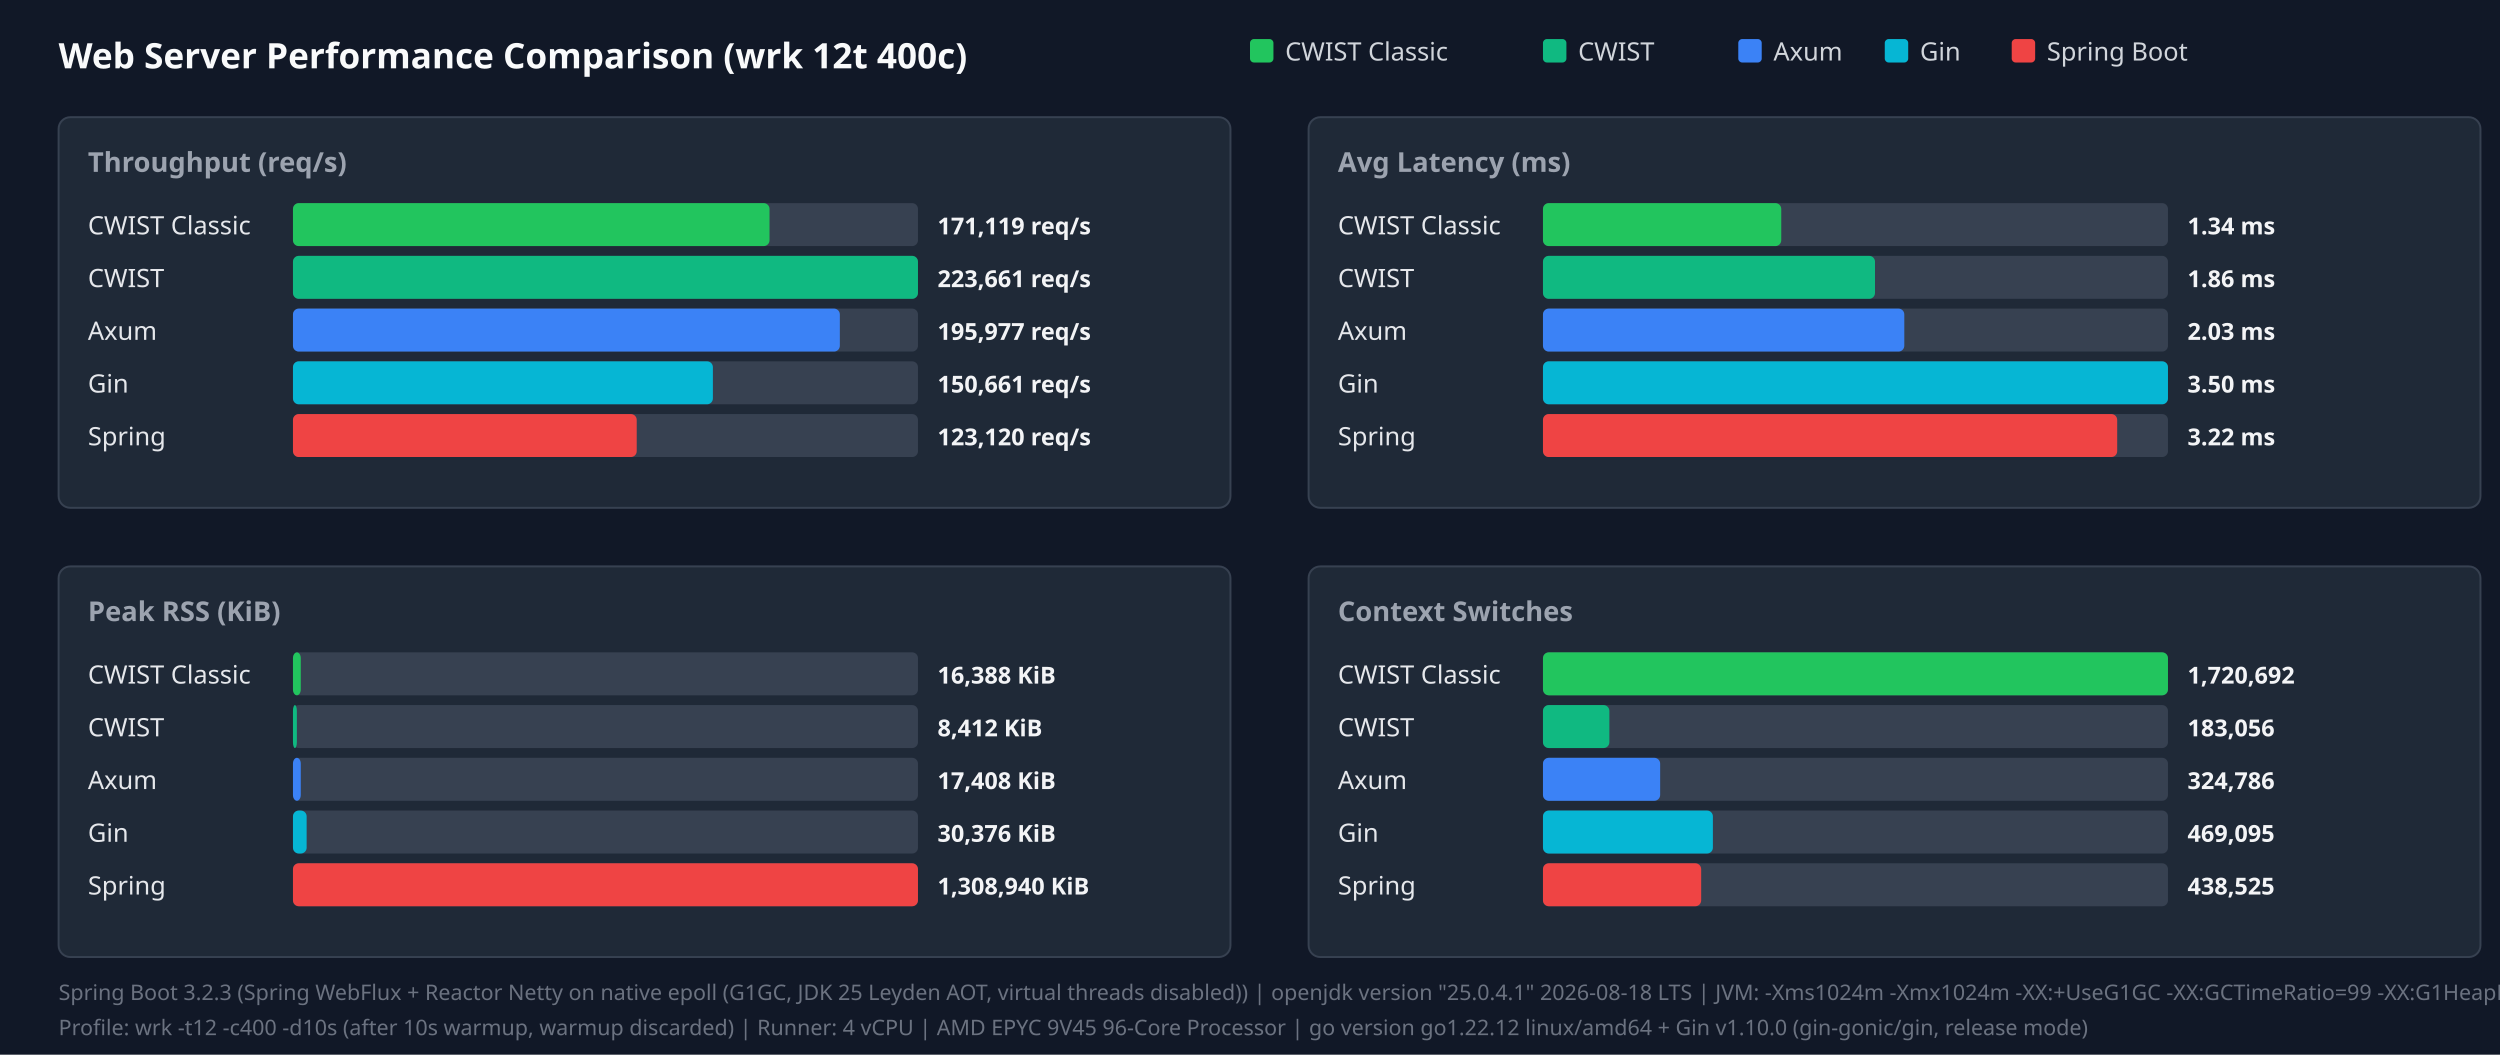
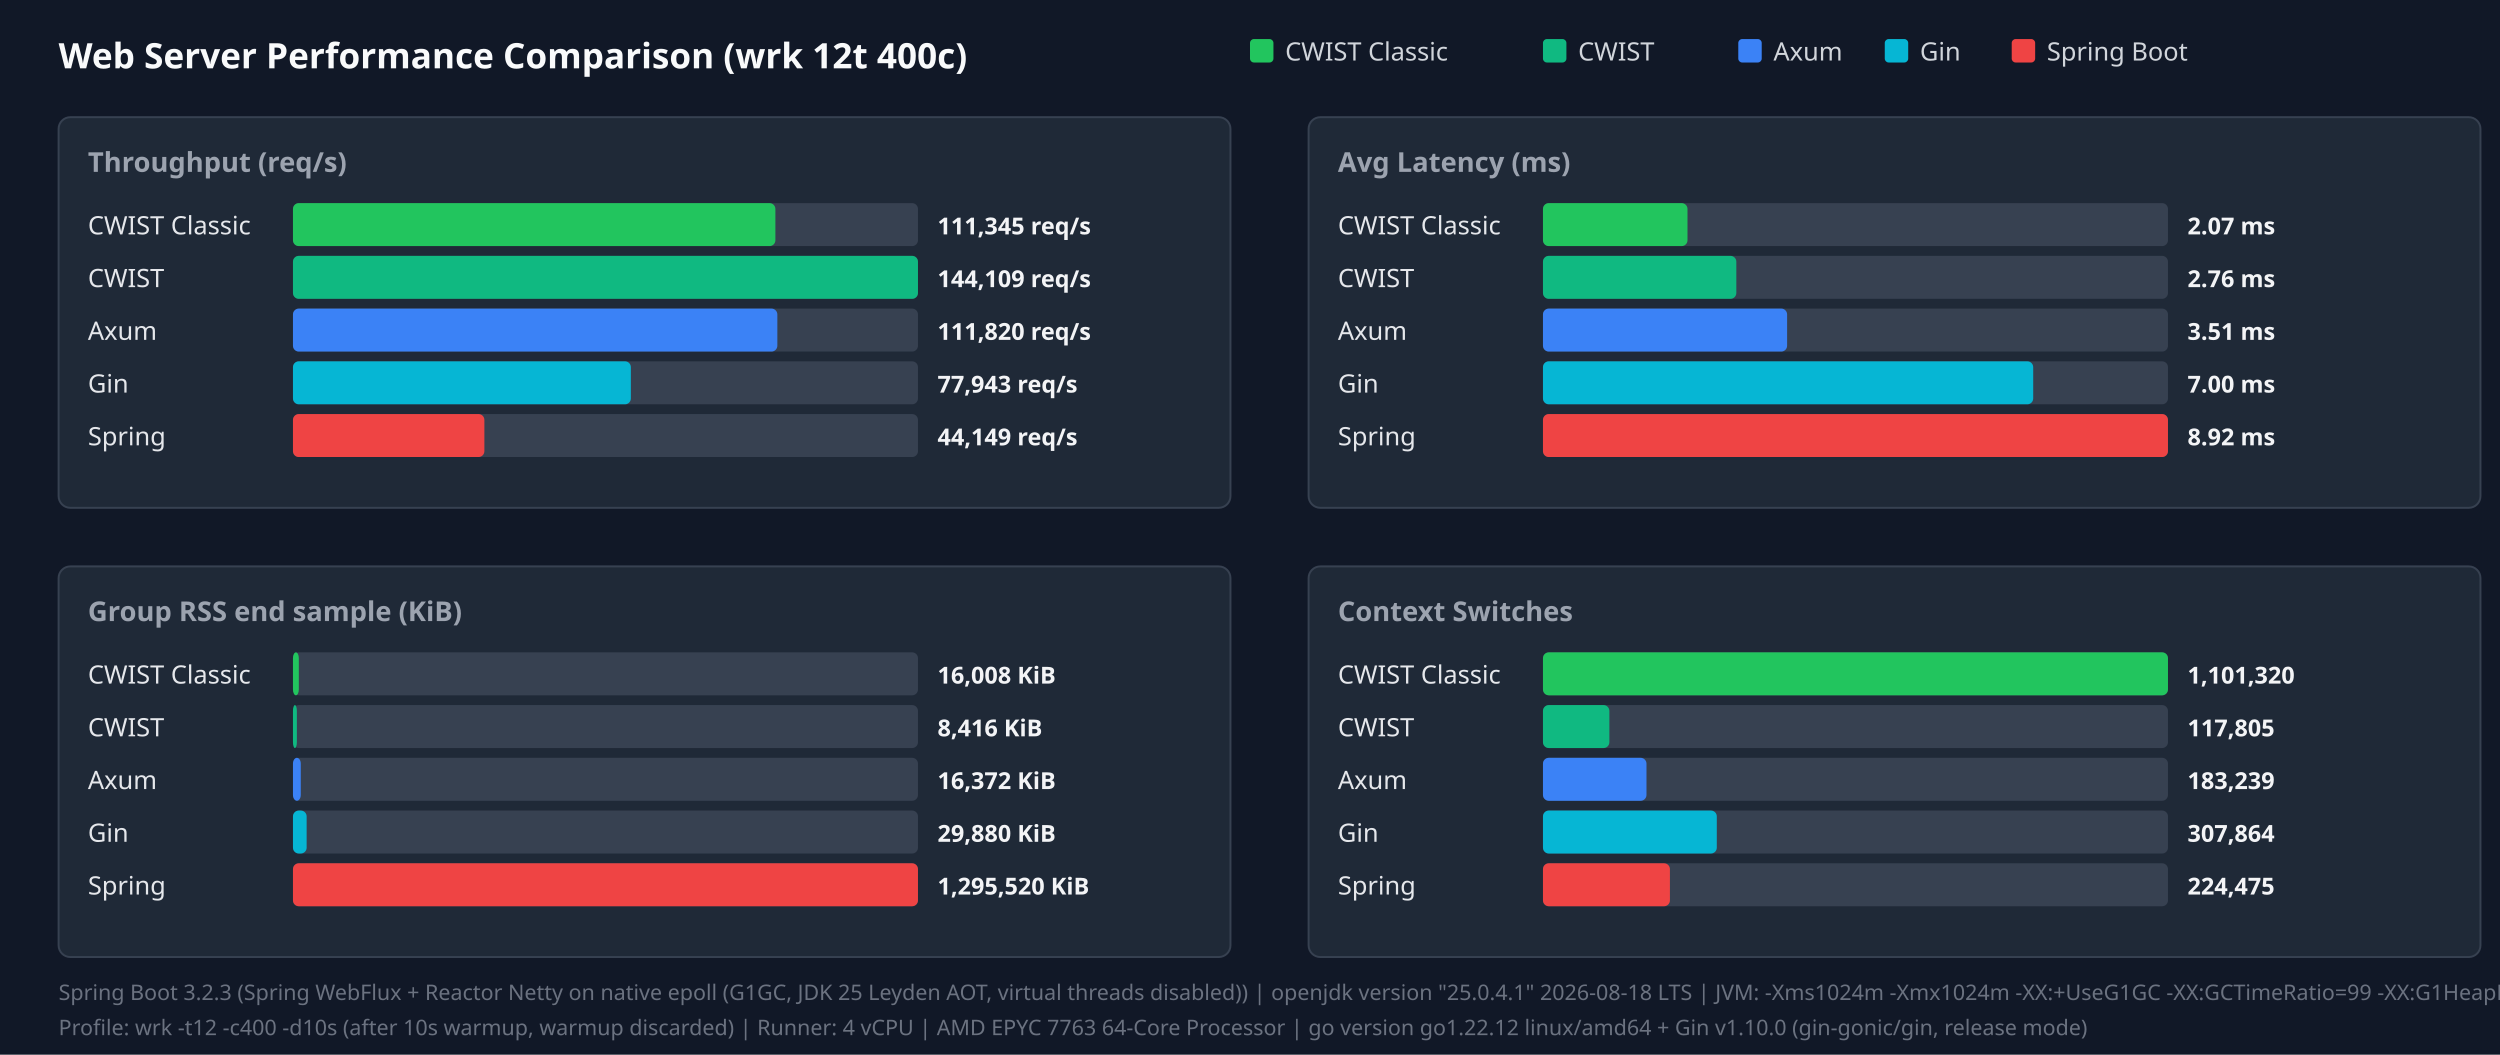
<svg xmlns="http://www.w3.org/2000/svg" width="1280" height="540" viewBox="0 0 1280 540">
  <style>.title{font:18px sans-serif;font-weight:bold;fill:#f9fafb}.panel-title{font:14px sans-serif;font-weight:600;fill:#9ca3af}.legend{font:13px sans-serif;fill:#d1d5db}.bar-label{font:13px sans-serif;font-weight:500;fill:#e5e7eb}.bar-val{font:12px sans-serif;font-weight:bold;fill:#f3f4f6}.footer{font:11px sans-serif;fill:#6b7280}</style>
  <rect width="100%" height="100%" fill="#111827" />
  <text x="30" y="35" class="title">Web Server Performance Comparison (wrk 12t 400c)</text>
  <rect x="640" y="20" width="12" height="12" fill="#22c55e" rx="2" />
  <text x="658" y="31" class="legend">CWIST Classic</text>
  <rect x="790" y="20" width="12" height="12" fill="#10b981" rx="2" />
  <text x="808" y="31" class="legend">CWIST</text>
  <rect x="890" y="20" width="12" height="12" fill="#3b82f6" rx="2" />
  <text x="908" y="31" class="legend">Axum</text>
  <rect x="965" y="20" width="12" height="12" fill="#06b6d4" rx="2" />
  <text x="983" y="31" class="legend">Gin</text>
  <rect x="1030" y="20" width="12" height="12" fill="#ef4444" rx="2" />
  <text x="1048" y="31" class="legend">Spring Boot</text>
  <rect x="30" y="60" width="600" height="200" fill="#1f2937" rx="6" stroke="#374151" />
  <text x="45" y="88" class="panel-title">Throughput (req/s)</text>
  <text x="45" y="120" class="bar-label">CWIST Classic</text>
  <rect x="150" y="104" width="320" height="22" fill="#374151" rx="3" />
-   <rect x="150" y="104" width="244" height="22" fill="#22c55e" rx="3" />
-   <text x="480" y="120" class="bar-val">171,119 req/s</text>
+   <rect x="150" y="104" width="247" height="22" fill="#22c55e" rx="3" />
+   <text x="480" y="120" class="bar-val">111,345 req/s</text>
  <text x="45" y="147" class="bar-label">CWIST</text>
  <rect x="150" y="131" width="320" height="22" fill="#374151" rx="3" />
  <rect x="150" y="131" width="320" height="22" fill="#10b981" rx="3" />
-   <text x="480" y="147" class="bar-val">223,661 req/s</text>
+   <text x="480" y="147" class="bar-val">144,109 req/s</text>
  <text x="45" y="174" class="bar-label">Axum</text>
  <rect x="150" y="158" width="320" height="22" fill="#374151" rx="3" />
-   <rect x="150" y="158" width="280" height="22" fill="#3b82f6" rx="3" />
-   <text x="480" y="174" class="bar-val">195,977 req/s</text>
+   <rect x="150" y="158" width="248" height="22" fill="#3b82f6" rx="3" />
+   <text x="480" y="174" class="bar-val">111,820 req/s</text>
  <text x="45" y="201" class="bar-label">Gin</text>
  <rect x="150" y="185" width="320" height="22" fill="#374151" rx="3" />
-   <rect x="150" y="185" width="215" height="22" fill="#06b6d4" rx="3" />
-   <text x="480" y="201" class="bar-val">150,661 req/s</text>
+   <rect x="150" y="185" width="173" height="22" fill="#06b6d4" rx="3" />
+   <text x="480" y="201" class="bar-val">77,943 req/s</text>
  <text x="45" y="228" class="bar-label">Spring</text>
  <rect x="150" y="212" width="320" height="22" fill="#374151" rx="3" />
-   <rect x="150" y="212" width="176" height="22" fill="#ef4444" rx="3" />
-   <text x="480" y="228" class="bar-val">123,120 req/s</text>
+   <rect x="150" y="212" width="98" height="22" fill="#ef4444" rx="3" />
+   <text x="480" y="228" class="bar-val">44,149 req/s</text>
  <rect x="670" y="60" width="600" height="200" fill="#1f2937" rx="6" stroke="#374151" />
  <text x="685" y="88" class="panel-title">Avg Latency (ms)</text>
  <text x="685" y="120" class="bar-label">CWIST Classic</text>
  <rect x="790" y="104" width="320" height="22" fill="#374151" rx="3" />
-   <rect x="790" y="104" width="122" height="22" fill="#22c55e" rx="3" />
-   <text x="1120" y="120" class="bar-val">1.34 ms</text>
+   <rect x="790" y="104" width="74" height="22" fill="#22c55e" rx="3" />
+   <text x="1120" y="120" class="bar-val">2.07 ms</text>
  <text x="685" y="147" class="bar-label">CWIST</text>
  <rect x="790" y="131" width="320" height="22" fill="#374151" rx="3" />
-   <rect x="790" y="131" width="170" height="22" fill="#10b981" rx="3" />
-   <text x="1120" y="147" class="bar-val">1.86 ms</text>
+   <rect x="790" y="131" width="99" height="22" fill="#10b981" rx="3" />
+   <text x="1120" y="147" class="bar-val">2.76 ms</text>
  <text x="685" y="174" class="bar-label">Axum</text>
  <rect x="790" y="158" width="320" height="22" fill="#374151" rx="3" />
-   <rect x="790" y="158" width="185" height="22" fill="#3b82f6" rx="3" />
-   <text x="1120" y="174" class="bar-val">2.03 ms</text>
+   <rect x="790" y="158" width="125" height="22" fill="#3b82f6" rx="3" />
+   <text x="1120" y="174" class="bar-val">3.51 ms</text>
  <text x="685" y="201" class="bar-label">Gin</text>
  <rect x="790" y="185" width="320" height="22" fill="#374151" rx="3" />
-   <rect x="790" y="185" width="320" height="22" fill="#06b6d4" rx="3" />
-   <text x="1120" y="201" class="bar-val">3.50 ms</text>
+   <rect x="790" y="185" width="251" height="22" fill="#06b6d4" rx="3" />
+   <text x="1120" y="201" class="bar-val">7.00 ms</text>
  <text x="685" y="228" class="bar-label">Spring</text>
  <rect x="790" y="212" width="320" height="22" fill="#374151" rx="3" />
-   <rect x="790" y="212" width="294" height="22" fill="#ef4444" rx="3" />
-   <text x="1120" y="228" class="bar-val">3.22 ms</text>
+   <rect x="790" y="212" width="320" height="22" fill="#ef4444" rx="3" />
+   <text x="1120" y="228" class="bar-val">8.92 ms</text>
  <rect x="30" y="290" width="600" height="200" fill="#1f2937" rx="6" stroke="#374151" />
-   <text x="45" y="318" class="panel-title">Peak RSS (KiB)</text>
+   <text x="45" y="318" class="panel-title">Group RSS end sample (KiB)</text>
  <text x="45" y="350" class="bar-label">CWIST Classic</text>
  <rect x="150" y="334" width="320" height="22" fill="#374151" rx="3" />
-   <rect x="150" y="334" width="4" height="22" fill="#22c55e" rx="3" />
-   <text x="480" y="350" class="bar-val">16,388 KiB</text>
+   <rect x="150" y="334" width="3" height="22" fill="#22c55e" rx="3" />
+   <text x="480" y="350" class="bar-val">16,008 KiB</text>
  <text x="45" y="377" class="bar-label">CWIST</text>
  <rect x="150" y="361" width="320" height="22" fill="#374151" rx="3" />
  <rect x="150" y="361" width="2" height="22" fill="#10b981" rx="3" />
-   <text x="480" y="377" class="bar-val">8,412 KiB</text>
+   <text x="480" y="377" class="bar-val">8,416 KiB</text>
  <text x="45" y="404" class="bar-label">Axum</text>
  <rect x="150" y="388" width="320" height="22" fill="#374151" rx="3" />
  <rect x="150" y="388" width="4" height="22" fill="#3b82f6" rx="3" />
-   <text x="480" y="404" class="bar-val">17,408 KiB</text>
+   <text x="480" y="404" class="bar-val">16,372 KiB</text>
  <text x="45" y="431" class="bar-label">Gin</text>
  <rect x="150" y="415" width="320" height="22" fill="#374151" rx="3" />
  <rect x="150" y="415" width="7" height="22" fill="#06b6d4" rx="3" />
-   <text x="480" y="431" class="bar-val">30,376 KiB</text>
+   <text x="480" y="431" class="bar-val">29,880 KiB</text>
  <text x="45" y="458" class="bar-label">Spring</text>
  <rect x="150" y="442" width="320" height="22" fill="#374151" rx="3" />
  <rect x="150" y="442" width="320" height="22" fill="#ef4444" rx="3" />
-   <text x="480" y="458" class="bar-val">1,308,940 KiB</text>
+   <text x="480" y="458" class="bar-val">1,295,520 KiB</text>
  <rect x="670" y="290" width="600" height="200" fill="#1f2937" rx="6" stroke="#374151" />
  <text x="685" y="318" class="panel-title">Context Switches</text>
  <text x="685" y="350" class="bar-label">CWIST Classic</text>
  <rect x="790" y="334" width="320" height="22" fill="#374151" rx="3" />
  <rect x="790" y="334" width="320" height="22" fill="#22c55e" rx="3" />
-   <text x="1120" y="350" class="bar-val">1,720,692</text>
+   <text x="1120" y="350" class="bar-val">1,101,320</text>
  <text x="685" y="377" class="bar-label">CWIST</text>
  <rect x="790" y="361" width="320" height="22" fill="#374151" rx="3" />
  <rect x="790" y="361" width="34" height="22" fill="#10b981" rx="3" />
-   <text x="1120" y="377" class="bar-val">183,056</text>
+   <text x="1120" y="377" class="bar-val">117,805</text>
  <text x="685" y="404" class="bar-label">Axum</text>
  <rect x="790" y="388" width="320" height="22" fill="#374151" rx="3" />
-   <rect x="790" y="388" width="60" height="22" fill="#3b82f6" rx="3" />
-   <text x="1120" y="404" class="bar-val">324,786</text>
+   <rect x="790" y="388" width="53" height="22" fill="#3b82f6" rx="3" />
+   <text x="1120" y="404" class="bar-val">183,239</text>
  <text x="685" y="431" class="bar-label">Gin</text>
  <rect x="790" y="415" width="320" height="22" fill="#374151" rx="3" />
-   <rect x="790" y="415" width="87" height="22" fill="#06b6d4" rx="3" />
-   <text x="1120" y="431" class="bar-val">469,095</text>
+   <rect x="790" y="415" width="89" height="22" fill="#06b6d4" rx="3" />
+   <text x="1120" y="431" class="bar-val">307,864</text>
  <text x="685" y="458" class="bar-label">Spring</text>
  <rect x="790" y="442" width="320" height="22" fill="#374151" rx="3" />
-   <rect x="790" y="442" width="81" height="22" fill="#ef4444" rx="3" />
-   <text x="1120" y="458" class="bar-val">438,525</text>
+   <rect x="790" y="442" width="65" height="22" fill="#ef4444" rx="3" />
+   <text x="1120" y="458" class="bar-val">224,475</text>
  <text x="30" y="512" class="footer">Spring Boot 3.2.3 (Spring WebFlux + Reactor Netty on native epoll (G1GC, JDK 25 Leyden AOT, virtual threads disabled)) | openjdk version "25.0.4.1" 2026-08-18 LTS | JVM: -Xms1024m -Xmx1024m   -XX:+UseG1GC -XX:GCTimeRatio=99 -XX:G1HeapRegionSize=1m   -XX:+AlwaysPreTouch   -XX:CompileThreshold=1500 -XX:CICompilerCount=4   -Djava.security.egd=file:/dev/urandom   -Djava.net.preferIPv4Stack=true   -Dio.netty.allocator.type=pooled   -Dio.netty.leakDetection.level=disabled   -Dio.netty.buffer.checkBounds=false   -Dio.netty.buffer.checkAccessible=false   -Dreactor.netty.ioWorkerCount=4   -Xlog:gc*:file=/tmp/spring_gc.log:time,uptime,level,tags -XX:+AOTClassLinking -XX:AOTCache=/tmp/spring_bench/app.aot (JEP 483 + JEP 514 single-step AOT)</text>
-   <text x="30" y="530" class="footer">Profile: wrk -t12 -c400 -d10s (after 10s warmup, warmup discarded) | Runner: 4 vCPU | AMD EPYC 9V45 96-Core Processor | go version go1.22.12 linux/amd64 + Gin v1.10.0 (gin-gonic/gin, release mode)</text>
+   <text x="30" y="530" class="footer">Profile: wrk -t12 -c400 -d10s (after 10s warmup, warmup discarded) | Runner: 4 vCPU | AMD EPYC 7763 64-Core Processor | go version go1.22.12 linux/amd64 + Gin v1.10.0 (gin-gonic/gin, release mode)</text>
</svg>
